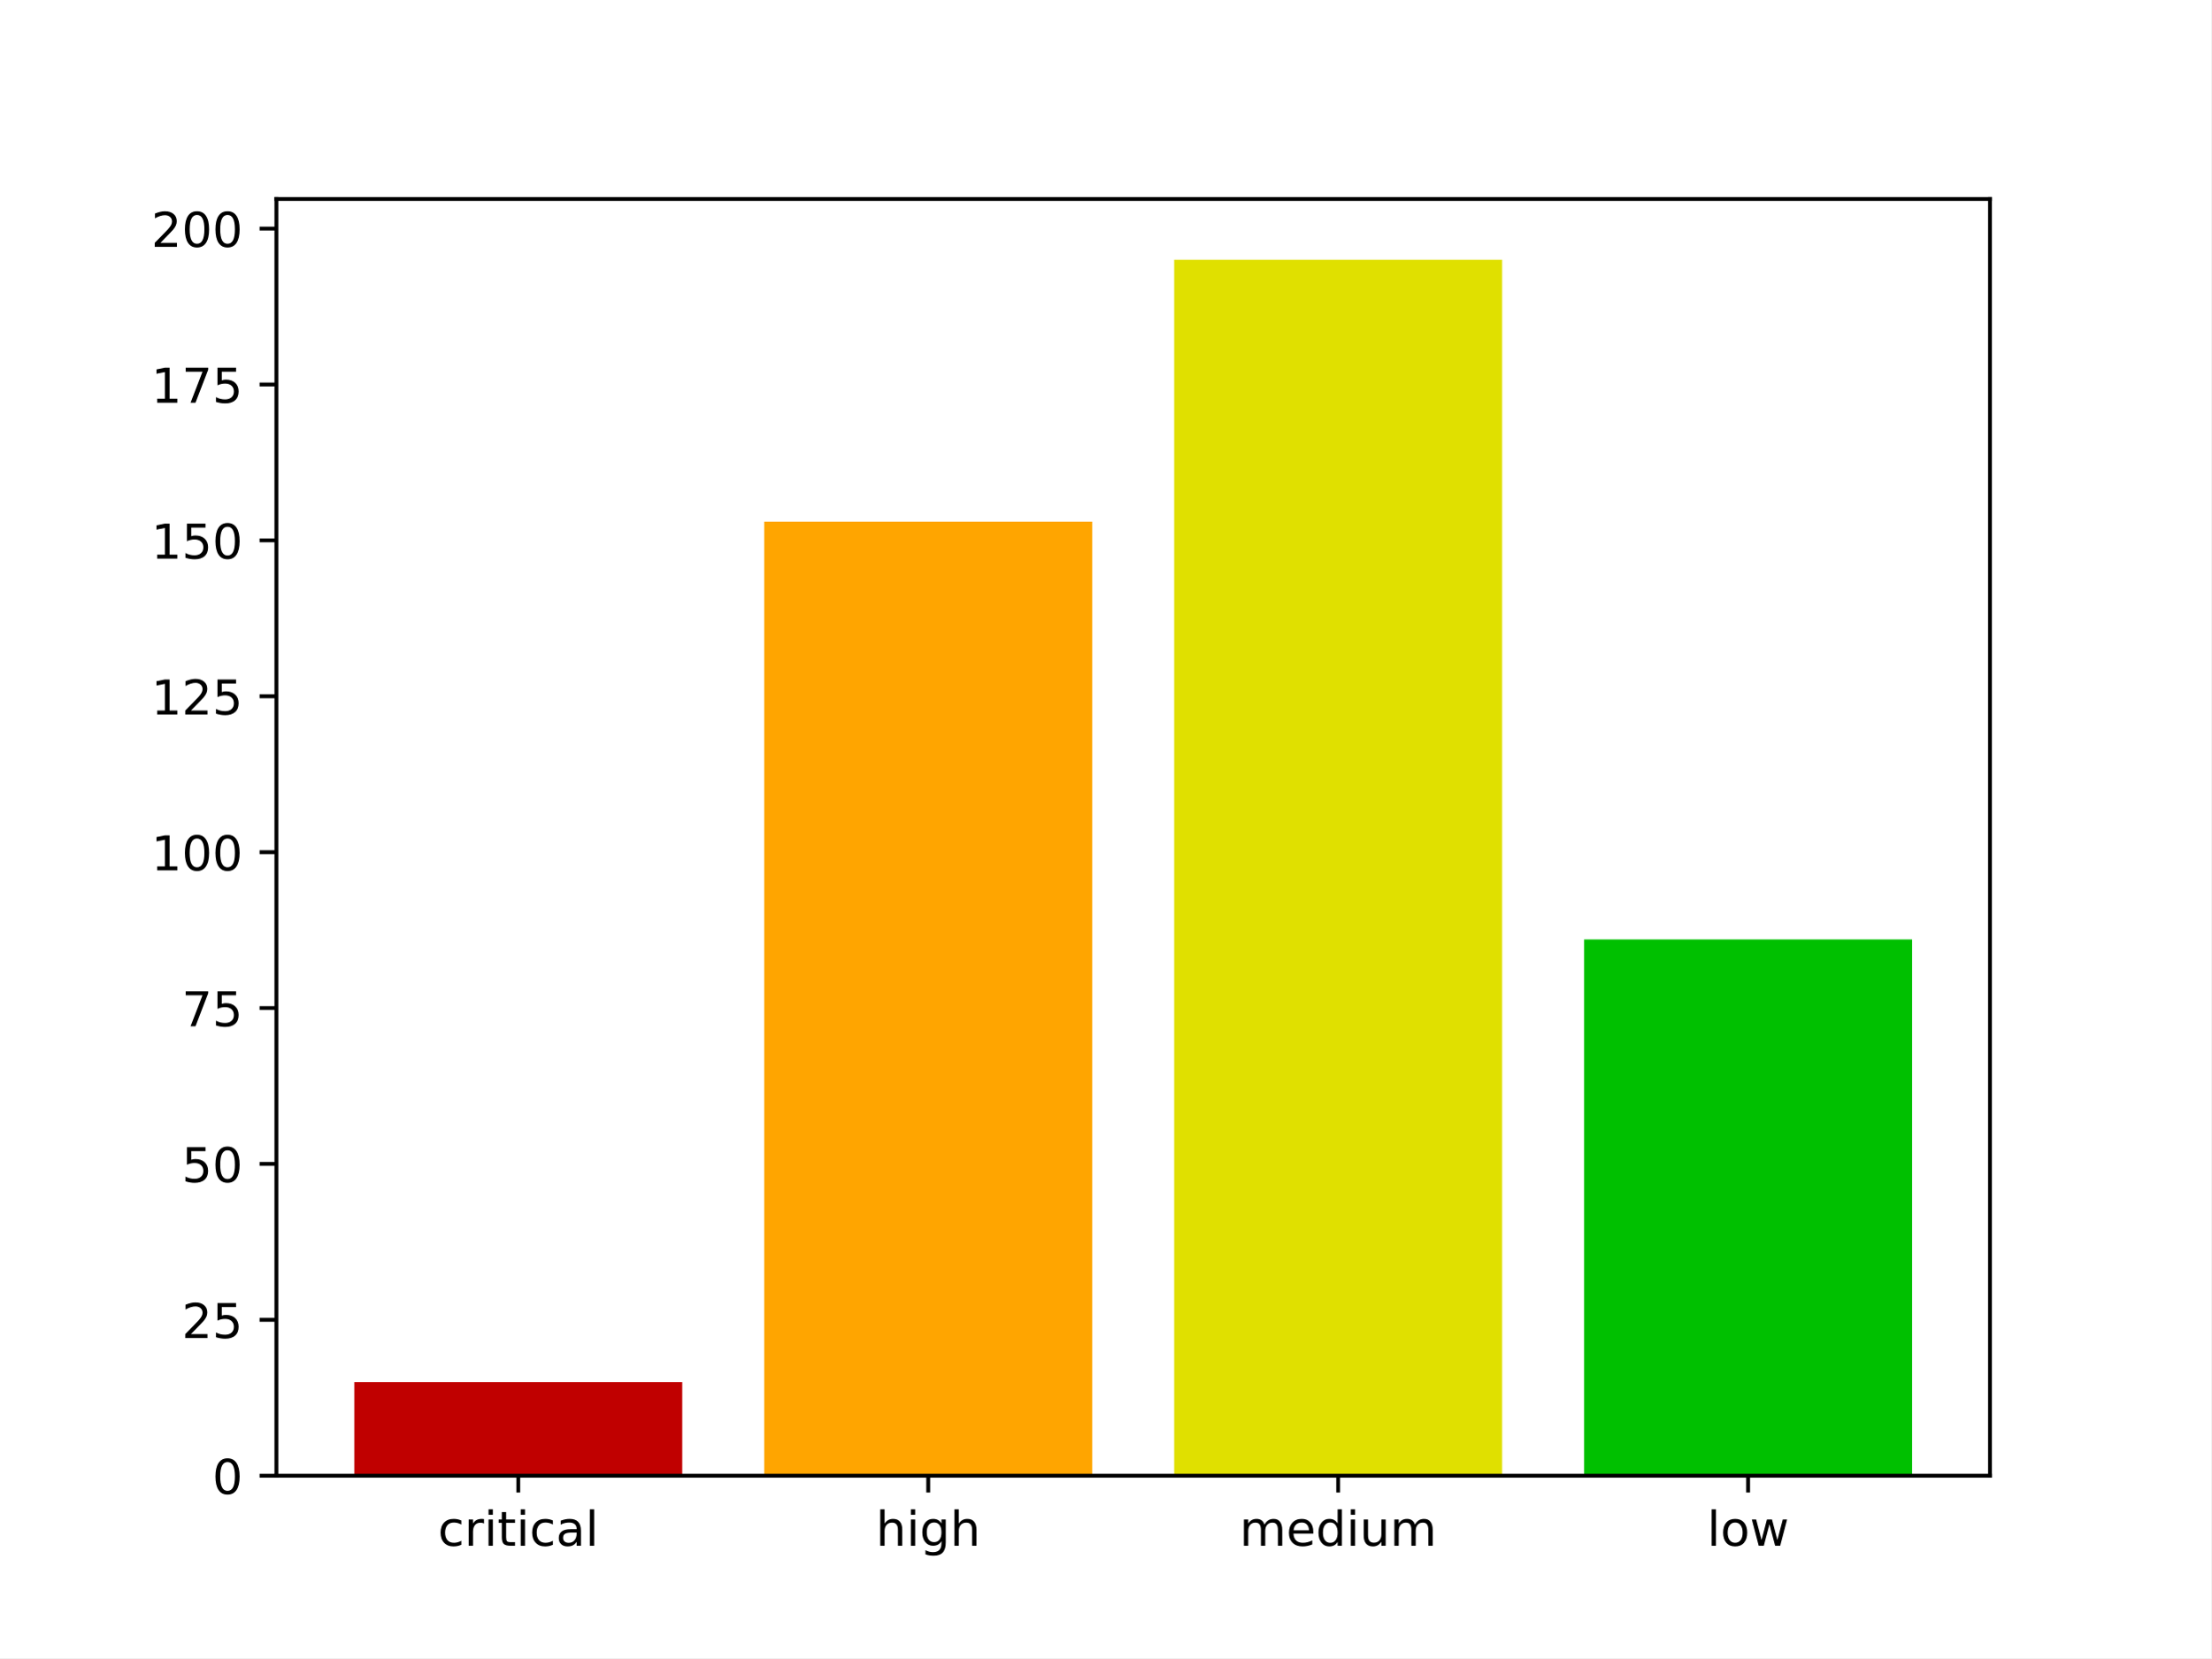
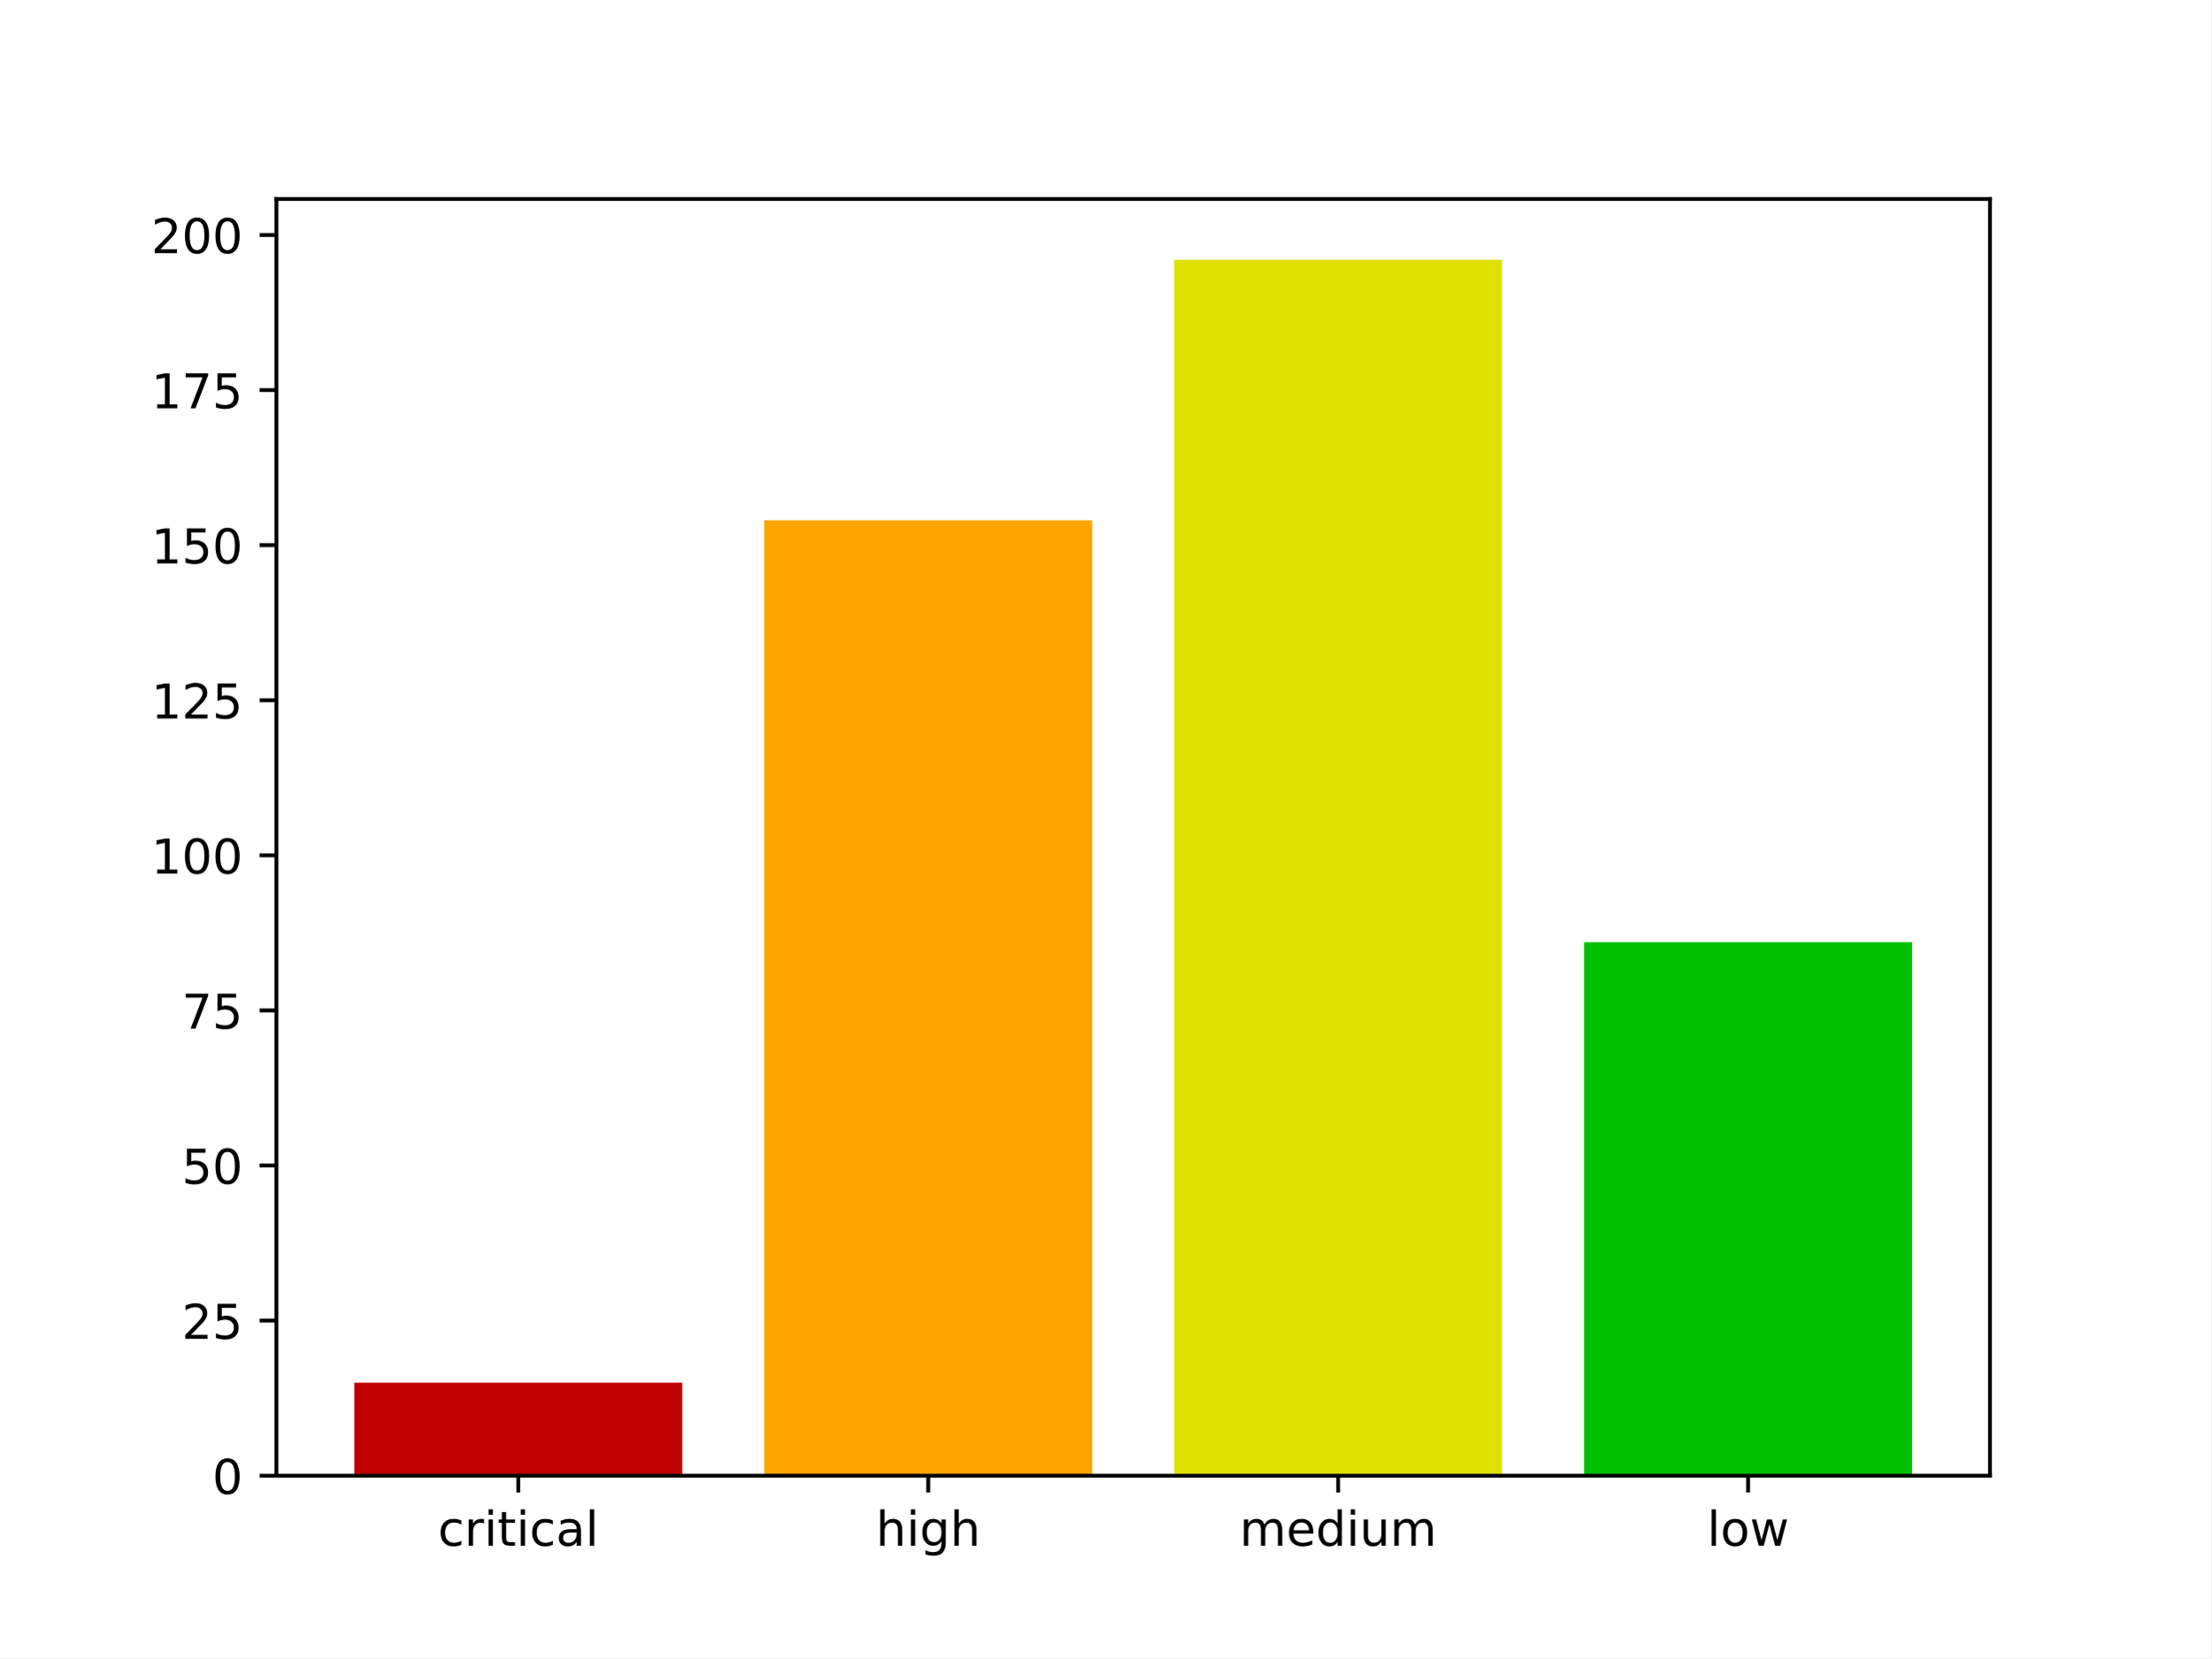
<svg xmlns="http://www.w3.org/2000/svg" xmlns:xlink="http://www.w3.org/1999/xlink" width="460.8pt" height="345.6pt" viewBox="0 0 460.8 345.6" version="1.1">
  <defs>
    <style type="text/css">*{stroke-linejoin: round; stroke-linecap: butt}</style>
  </defs>
  <g id="figure_1">
    <g id="patch_1">
      <path d="M 0 345.6  L 460.8 345.6  L 460.8 0  L 0 0  z " style="fill: #ffffff" />
    </g>
    <g id="axes_1">
      <g id="patch_2">
        <path d="M 57.6 307.584  L 414.72 307.584  L 414.72 41.472  L 57.6 41.472  z " style="fill: #ffffff" />
      </g>
      <g id="patch_3">
-         <path d="M 73.833 307.584  L 142.181 307.584  L 142.181 288.089  L 73.833 288.089  z " clip-path="url(#p70a42a147a)" style="fill: #c00000" />
+         <path d="M 73.833 307.584  L 142.181 307.584  L 142.181 288.188  L 73.833 288.188  z " clip-path="url(#p794c387127)" style="fill: #c00000" />
      </g>
      <g id="patch_4">
-         <path d="M 159.268 307.584  L 227.616 307.584  L 227.616 108.731  L 159.268 108.731  z " clip-path="url(#p70a42a147a)" style="fill: #ffa500" />
+         <path d="M 159.268 307.584  L 227.616 307.584  L 227.616 108.453  L 159.268 108.453  z " clip-path="url(#p794c387127)" style="fill: #ffa500" />
      </g>
      <g id="patch_5">
-         <path d="M 244.704 307.584  L 313.052 307.584  L 313.052 54.144  L 244.704 54.144  z " clip-path="url(#p70a42a147a)" style="fill: #e0e000" />
+         <path d="M 244.704 307.584  L 313.052 307.584  L 313.052 54.144  L 244.704 54.144  z " clip-path="url(#p794c387127)" style="fill: #e0e000" />
      </g>
      <g id="patch_6">
-         <path d="M 330.139 307.584  L 398.487 307.584  L 398.487 195.81  L 330.139 195.81  z " clip-path="url(#p70a42a147a)" style="fill: #00c000" />
+         <path d="M 330.139 307.584  L 398.487 307.584  L 398.487 196.381  L 330.139 196.381  z " clip-path="url(#p794c387127)" style="fill: #00c000" />
      </g>
      <g id="matplotlib.axis_1">
        <g id="xtick_1">
          <g id="line2d_1">
            <defs>
-               <path id="me782f75768" d="M 0 0  L 0 3.5  " style="stroke: #000000; stroke-width: 0.8" />
+               <path id="mc030c3951d" d="M 0 0  L 0 3.5  " style="stroke: #000000; stroke-width: 0.8" />
            </defs>
            <g>
-               <use xlink:href="#me782f75768" x="108.007" y="307.584" style="stroke: #000000; stroke-width: 0.8" />
+               <use xlink:href="#mc030c3951d" x="108.007" y="307.584" style="stroke: #000000; stroke-width: 0.8" />
            </g>
          </g>
          <g id="text_1">
            <g transform="translate(91.26158 322.1824) scale(0.1 -0.1)">
              <defs>
                <path id="DejaVuSans-46" d="M 3122 3366  L 3122 2828  Q 2878 2963 2633 3030  Q 2388 3097 2138 3097  Q 1578 3097 1268 2742  Q 959 2388 959 1747  Q 959 1106 1268 751  Q 1578 397 2138 397  Q 2388 397 2633 464  Q 2878 531 3122 666  L 3122 134  Q 2881 22 2623 -34  Q 2366 -91 2075 -91  Q 1284 -91 818 406  Q 353 903 353 1747  Q 353 2603 823 3093  Q 1294 3584 2113 3584  Q 2378 3584 2631 3529  Q 2884 3475 3122 3366  z " transform="scale(0.015625)" />
                <path id="DejaVuSans-55" d="M 2631 2963  Q 2534 3019 2420 3045  Q 2306 3072 2169 3072  Q 1681 3072 1420 2755  Q 1159 2438 1159 1844  L 1159 0  L 581 0  L 581 3500  L 1159 3500  L 1159 2956  Q 1341 3275 1631 3429  Q 1922 3584 2338 3584  Q 2397 3584 2469 3576  Q 2541 3569 2628 3553  L 2631 2963  z " transform="scale(0.015625)" />
                <path id="DejaVuSans-4c" d="M 603 3500  L 1178 3500  L 1178 0  L 603 0  L 603 3500  z M 603 4863  L 1178 4863  L 1178 4134  L 603 4134  L 603 4863  z " transform="scale(0.015625)" />
                <path id="DejaVuSans-57" d="M 1172 4494  L 1172 3500  L 2356 3500  L 2356 3053  L 1172 3053  L 1172 1153  Q 1172 725 1289 603  Q 1406 481 1766 481  L 2356 481  L 2356 0  L 1766 0  Q 1100 0 847 248  Q 594 497 594 1153  L 594 3053  L 172 3053  L 172 3500  L 594 3500  L 594 4494  L 1172 4494  z " transform="scale(0.015625)" />
                <path id="DejaVuSans-44" d="M 2194 1759  Q 1497 1759 1228 1600  Q 959 1441 959 1056  Q 959 750 1161 570  Q 1363 391 1709 391  Q 2188 391 2477 730  Q 2766 1069 2766 1631  L 2766 1759  L 2194 1759  z M 3341 1997  L 3341 0  L 2766 0  L 2766 531  Q 2569 213 2275 61  Q 1981 -91 1556 -91  Q 1019 -91 701 211  Q 384 513 384 1019  Q 384 1609 779 1909  Q 1175 2209 1959 2209  L 2766 2209  L 2766 2266  Q 2766 2663 2505 2880  Q 2244 3097 1772 3097  Q 1472 3097 1187 3025  Q 903 2953 641 2809  L 641 3341  Q 956 3463 1253 3523  Q 1550 3584 1831 3584  Q 2591 3584 2966 3190  Q 3341 2797 3341 1997  z " transform="scale(0.015625)" />
                <path id="DejaVuSans-4f" d="M 603 4863  L 1178 4863  L 1178 0  L 603 0  L 603 4863  z " transform="scale(0.015625)" />
              </defs>
              <use xlink:href="#DejaVuSans-46" />
              <use xlink:href="#DejaVuSans-55" transform="translate(54.98438 0)" />
              <use xlink:href="#DejaVuSans-4c" transform="translate(96.09375 0)" />
              <use xlink:href="#DejaVuSans-57" transform="translate(123.875 0)" />
              <use xlink:href="#DejaVuSans-4c" transform="translate(163.0781 0)" />
              <use xlink:href="#DejaVuSans-46" transform="translate(190.8594 0)" />
              <use xlink:href="#DejaVuSans-44" transform="translate(245.8438 0)" />
              <use xlink:href="#DejaVuSans-4f" transform="translate(307.125 0)" />
            </g>
          </g>
        </g>
        <g id="xtick_2">
          <g id="line2d_2">
            <g>
-               <use xlink:href="#me782f75768" x="193.442" y="307.584" style="stroke: #000000; stroke-width: 0.8" />
+               <use xlink:href="#mc030c3951d" x="193.442" y="307.584" style="stroke: #000000; stroke-width: 0.8" />
            </g>
          </g>
          <g id="text_2">
            <g transform="translate(182.5415 322.1824) scale(0.1 -0.1)">
              <defs>
                <path id="DejaVuSans-4b" d="M 3513 2113  L 3513 0  L 2938 0  L 2938 2094  Q 2938 2591 2744 2837  Q 2550 3084 2163 3084  Q 1697 3084 1428 2787  Q 1159 2491 1159 1978  L 1159 0  L 581 0  L 581 4863  L 1159 4863  L 1159 2956  Q 1366 3272 1645 3428  Q 1925 3584 2291 3584  Q 2894 3584 3203 3211  Q 3513 2838 3513 2113  z " transform="scale(0.015625)" />
                <path id="DejaVuSans-4a" d="M 2906 1791  Q 2906 2416 2648 2759  Q 2391 3103 1925 3103  Q 1463 3103 1205 2759  Q 947 2416 947 1791  Q 947 1169 1205 825  Q 1463 481 1925 481  Q 2391 481 2648 825  Q 2906 1169 2906 1791  z M 3481 434  Q 3481 -459 3084 -895  Q 2688 -1331 1869 -1331  Q 1566 -1331 1297 -1286  Q 1028 -1241 775 -1147  L 775 -588  Q 1028 -725 1275 -790  Q 1522 -856 1778 -856  Q 2344 -856 2625 -561  Q 2906 -266 2906 331  L 2906 616  Q 2728 306 2450 153  Q 2172 0 1784 0  Q 1141 0 747 490  Q 353 981 353 1791  Q 353 2603 747 3093  Q 1141 3584 1784 3584  Q 2172 3584 2450 3431  Q 2728 3278 2906 2969  L 2906 3500  L 3481 3500  L 3481 434  z " transform="scale(0.015625)" />
              </defs>
              <use xlink:href="#DejaVuSans-4b" />
              <use xlink:href="#DejaVuSans-4c" transform="translate(63.375 0)" />
              <use xlink:href="#DejaVuSans-4a" transform="translate(91.15625 0)" />
              <use xlink:href="#DejaVuSans-4b" transform="translate(154.6406 0)" />
            </g>
          </g>
        </g>
        <g id="xtick_3">
          <g id="line2d_3">
            <g>
-               <use xlink:href="#me782f75768" x="278.878" y="307.584" style="stroke: #000000; stroke-width: 0.8" />
+               <use xlink:href="#mc030c3951d" x="278.878" y="307.584" style="stroke: #000000; stroke-width: 0.8" />
            </g>
          </g>
          <g id="text_3">
            <g transform="translate(258.3285 322.1824) scale(0.1 -0.1)">
              <defs>
                <path id="DejaVuSans-50" d="M 3328 2828  Q 3544 3216 3844 3400  Q 4144 3584 4550 3584  Q 5097 3584 5394 3201  Q 5691 2819 5691 2113  L 5691 0  L 5113 0  L 5113 2094  Q 5113 2597 4934 2840  Q 4756 3084 4391 3084  Q 3944 3084 3684 2787  Q 3425 2491 3425 1978  L 3425 0  L 2847 0  L 2847 2094  Q 2847 2600 2669 2842  Q 2491 3084 2119 3084  Q 1678 3084 1418 2786  Q 1159 2488 1159 1978  L 1159 0  L 581 0  L 581 3500  L 1159 3500  L 1159 2956  Q 1356 3278 1631 3431  Q 1906 3584 2284 3584  Q 2666 3584 2933 3390  Q 3200 3197 3328 2828  z " transform="scale(0.015625)" />
                <path id="DejaVuSans-48" d="M 3597 1894  L 3597 1613  L 953 1613  Q 991 1019 1311 708  Q 1631 397 2203 397  Q 2534 397 2845 478  Q 3156 559 3463 722  L 3463 178  Q 3153 47 2828 -22  Q 2503 -91 2169 -91  Q 1331 -91 842 396  Q 353 884 353 1716  Q 353 2575 817 3079  Q 1281 3584 2069 3584  Q 2775 3584 3186 3129  Q 3597 2675 3597 1894  z M 3022 2063  Q 3016 2534 2758 2815  Q 2500 3097 2075 3097  Q 1594 3097 1305 2825  Q 1016 2553 972 2059  L 3022 2063  z " transform="scale(0.015625)" />
                <path id="DejaVuSans-47" d="M 2906 2969  L 2906 4863  L 3481 4863  L 3481 0  L 2906 0  L 2906 525  Q 2725 213 2448 61  Q 2172 -91 1784 -91  Q 1150 -91 751 415  Q 353 922 353 1747  Q 353 2572 751 3078  Q 1150 3584 1784 3584  Q 2172 3584 2448 3432  Q 2725 3281 2906 2969  z M 947 1747  Q 947 1113 1208 752  Q 1469 391 1925 391  Q 2381 391 2643 752  Q 2906 1113 2906 1747  Q 2906 2381 2643 2742  Q 2381 3103 1925 3103  Q 1469 3103 1208 2742  Q 947 2381 947 1747  z " transform="scale(0.015625)" />
                <path id="DejaVuSans-58" d="M 544 1381  L 544 3500  L 1119 3500  L 1119 1403  Q 1119 906 1312 657  Q 1506 409 1894 409  Q 2359 409 2629 706  Q 2900 1003 2900 1516  L 2900 3500  L 3475 3500  L 3475 0  L 2900 0  L 2900 538  Q 2691 219 2414 64  Q 2138 -91 1772 -91  Q 1169 -91 856 284  Q 544 659 544 1381  z M 1991 3584  L 1991 3584  z " transform="scale(0.015625)" />
              </defs>
              <use xlink:href="#DejaVuSans-50" />
              <use xlink:href="#DejaVuSans-48" transform="translate(97.40625 0)" />
              <use xlink:href="#DejaVuSans-47" transform="translate(158.9375 0)" />
              <use xlink:href="#DejaVuSans-4c" transform="translate(222.4219 0)" />
              <use xlink:href="#DejaVuSans-58" transform="translate(250.2031 0)" />
              <use xlink:href="#DejaVuSans-50" transform="translate(313.5781 0)" />
            </g>
          </g>
        </g>
        <g id="xtick_4">
          <g id="line2d_4">
            <g>
-               <use xlink:href="#me782f75768" x="364.313" y="307.584" style="stroke: #000000; stroke-width: 0.8" />
+               <use xlink:href="#mc030c3951d" x="364.313" y="307.584" style="stroke: #000000; stroke-width: 0.8" />
            </g>
          </g>
          <g id="text_4">
            <g transform="translate(355.7756 322.1824) scale(0.1 -0.1)">
              <defs>
                <path id="DejaVuSans-52" d="M 1959 3097  Q 1497 3097 1228 2736  Q 959 2375 959 1747  Q 959 1119 1226 758  Q 1494 397 1959 397  Q 2419 397 2687 759  Q 2956 1122 2956 1747  Q 2956 2369 2687 2733  Q 2419 3097 1959 3097  z M 1959 3584  Q 2709 3584 3137 3096  Q 3566 2609 3566 1747  Q 3566 888 3137 398  Q 2709 -91 1959 -91  Q 1206 -91 779 398  Q 353 888 353 1747  Q 353 2609 779 3096  Q 1206 3584 1959 3584  z " transform="scale(0.015625)" />
                <path id="DejaVuSans-5a" d="M 269 3500  L 844 3500  L 1563 769  L 2278 3500  L 2956 3500  L 3675 769  L 4391 3500  L 4966 3500  L 4050 0  L 3372 0  L 2619 2869  L 1863 0  L 1184 0  L 269 3500  z " transform="scale(0.015625)" />
              </defs>
              <use xlink:href="#DejaVuSans-4f" />
              <use xlink:href="#DejaVuSans-52" transform="translate(27.78125 0)" />
              <use xlink:href="#DejaVuSans-5a" transform="translate(88.96875 0)" />
            </g>
          </g>
        </g>
      </g>
      <g id="matplotlib.axis_2">
        <g id="ytick_1">
          <g id="line2d_5">
            <defs>
-               <path id="mb5e39570c4" d="M 0 0  L -3.5 0  " style="stroke: #000000; stroke-width: 0.8" />
+               <path id="mabfcec8879" d="M 0 0  L -3.5 0  " style="stroke: #000000; stroke-width: 0.8" />
            </defs>
            <g>
-               <use xlink:href="#mb5e39570c4" x="57.6" y="307.584" style="stroke: #000000; stroke-width: 0.8" />
+               <use xlink:href="#mabfcec8879" x="57.6" y="307.584" style="stroke: #000000; stroke-width: 0.8" />
            </g>
          </g>
          <g id="text_5">
            <g transform="translate(44.2375 311.3828) scale(0.1 -0.1)">
              <defs>
                <path id="DejaVuSans-13" d="M 2034 4250  Q 1547 4250 1301 3770  Q 1056 3291 1056 2328  Q 1056 1369 1301 889  Q 1547 409 2034 409  Q 2525 409 2770 889  Q 3016 1369 3016 2328  Q 3016 3291 2770 3770  Q 2525 4250 2034 4250  z M 2034 4750  Q 2819 4750 3233 4129  Q 3647 3509 3647 2328  Q 3647 1150 3233 529  Q 2819 -91 2034 -91  Q 1250 -91 836 529  Q 422 1150 422 2328  Q 422 3509 836 4129  Q 1250 4750 2034 4750  z " transform="scale(0.015625)" />
              </defs>
              <use xlink:href="#DejaVuSans-13" />
            </g>
          </g>
        </g>
        <g id="ytick_2">
          <g id="line2d_6">
            <g>
-               <use xlink:href="#mb5e39570c4" x="57.6" y="275.092" style="stroke: #000000; stroke-width: 0.8" />
+               <use xlink:href="#mabfcec8879" x="57.6" y="275.257" style="stroke: #000000; stroke-width: 0.8" />
            </g>
          </g>
          <g id="text_6">
-             <g transform="translate(37.875 278.8905) scale(0.1 -0.1)">
+             <g transform="translate(37.875 279.0563) scale(0.1 -0.1)">
              <defs>
                <path id="DejaVuSans-15" d="M 1228 531  L 3431 531  L 3431 0  L 469 0  L 469 531  Q 828 903 1448 1529  Q 2069 2156 2228 2338  Q 2531 2678 2651 2914  Q 2772 3150 2772 3378  Q 2772 3750 2511 3984  Q 2250 4219 1831 4219  Q 1534 4219 1204 4116  Q 875 4013 500 3803  L 500 4441  Q 881 4594 1212 4672  Q 1544 4750 1819 4750  Q 2544 4750 2975 4387  Q 3406 4025 3406 3419  Q 3406 3131 3298 2873  Q 3191 2616 2906 2266  Q 2828 2175 2409 1742  Q 1991 1309 1228 531  z " transform="scale(0.015625)" />
                <path id="DejaVuSans-18" d="M 691 4666  L 3169 4666  L 3169 4134  L 1269 4134  L 1269 2991  Q 1406 3038 1543 3061  Q 1681 3084 1819 3084  Q 2600 3084 3056 2656  Q 3513 2228 3513 1497  Q 3513 744 3044 326  Q 2575 -91 1722 -91  Q 1428 -91 1123 -41  Q 819 9 494 109  L 494 744  Q 775 591 1075 516  Q 1375 441 1709 441  Q 2250 441 2565 725  Q 2881 1009 2881 1497  Q 2881 1984 2565 2268  Q 2250 2553 1709 2553  Q 1456 2553 1204 2497  Q 953 2441 691 2322  L 691 4666  z " transform="scale(0.015625)" />
              </defs>
              <use xlink:href="#DejaVuSans-15" />
              <use xlink:href="#DejaVuSans-18" transform="translate(63.625 0)" />
            </g>
          </g>
        </g>
        <g id="ytick_3">
          <g id="line2d_7">
            <g>
-               <use xlink:href="#mb5e39570c4" x="57.6" y="242.599" style="stroke: #000000; stroke-width: 0.8" />
+               <use xlink:href="#mabfcec8879" x="57.6" y="242.931" style="stroke: #000000; stroke-width: 0.8" />
            </g>
          </g>
          <g id="text_7">
-             <g transform="translate(37.875 246.3982) scale(0.1 -0.1)">
+             <g transform="translate(37.875 246.7298) scale(0.1 -0.1)">
              <use xlink:href="#DejaVuSans-18" />
              <use xlink:href="#DejaVuSans-13" transform="translate(63.625 0)" />
            </g>
          </g>
        </g>
        <g id="ytick_4">
          <g id="line2d_8">
            <g>
-               <use xlink:href="#mb5e39570c4" x="57.6" y="210.107" style="stroke: #000000; stroke-width: 0.8" />
+               <use xlink:href="#mabfcec8879" x="57.6" y="210.604" style="stroke: #000000; stroke-width: 0.8" />
            </g>
          </g>
          <g id="text_8">
-             <g transform="translate(37.875 213.9059) scale(0.1 -0.1)">
+             <g transform="translate(37.875 214.4032) scale(0.1 -0.1)">
              <defs>
                <path id="DejaVuSans-1a" d="M 525 4666  L 3525 4666  L 3525 4397  L 1831 0  L 1172 0  L 2766 4134  L 525 4134  L 525 4666  z " transform="scale(0.015625)" />
              </defs>
              <use xlink:href="#DejaVuSans-1a" />
              <use xlink:href="#DejaVuSans-18" transform="translate(63.625 0)" />
            </g>
          </g>
        </g>
        <g id="ytick_5">
          <g id="line2d_9">
            <g>
-               <use xlink:href="#mb5e39570c4" x="57.6" y="177.615" style="stroke: #000000; stroke-width: 0.8" />
+               <use xlink:href="#mabfcec8879" x="57.6" y="178.278" style="stroke: #000000; stroke-width: 0.8" />
            </g>
          </g>
          <g id="text_9">
-             <g transform="translate(31.5125 181.4136) scale(0.1 -0.1)">
+             <g transform="translate(31.5125 182.0767) scale(0.1 -0.1)">
              <defs>
                <path id="DejaVuSans-14" d="M 794 531  L 1825 531  L 1825 4091  L 703 3866  L 703 4441  L 1819 4666  L 2450 4666  L 2450 531  L 3481 531  L 3481 0  L 794 0  L 794 531  z " transform="scale(0.015625)" />
              </defs>
              <use xlink:href="#DejaVuSans-14" />
              <use xlink:href="#DejaVuSans-13" transform="translate(63.625 0)" />
              <use xlink:href="#DejaVuSans-13" transform="translate(127.25 0)" />
            </g>
          </g>
        </g>
        <g id="ytick_6">
          <g id="line2d_10">
            <g>
-               <use xlink:href="#mb5e39570c4" x="57.6" y="145.122" style="stroke: #000000; stroke-width: 0.8" />
+               <use xlink:href="#mabfcec8879" x="57.6" y="145.951" style="stroke: #000000; stroke-width: 0.8" />
            </g>
          </g>
          <g id="text_10">
-             <g transform="translate(31.5125 148.9213) scale(0.1 -0.1)">
+             <g transform="translate(31.5125 149.7502) scale(0.1 -0.1)">
              <use xlink:href="#DejaVuSans-14" />
              <use xlink:href="#DejaVuSans-15" transform="translate(63.625 0)" />
              <use xlink:href="#DejaVuSans-18" transform="translate(127.25 0)" />
            </g>
          </g>
        </g>
        <g id="ytick_7">
          <g id="line2d_11">
            <g>
-               <use xlink:href="#mb5e39570c4" x="57.6" y="112.63" style="stroke: #000000; stroke-width: 0.8" />
+               <use xlink:href="#mabfcec8879" x="57.6" y="113.625" style="stroke: #000000; stroke-width: 0.8" />
            </g>
          </g>
          <g id="text_11">
-             <g transform="translate(31.5125 116.429) scale(0.1 -0.1)">
+             <g transform="translate(31.5125 117.4236) scale(0.1 -0.1)">
              <use xlink:href="#DejaVuSans-14" />
              <use xlink:href="#DejaVuSans-18" transform="translate(63.625 0)" />
              <use xlink:href="#DejaVuSans-13" transform="translate(127.25 0)" />
            </g>
          </g>
        </g>
        <g id="ytick_8">
          <g id="line2d_12">
            <g>
-               <use xlink:href="#mb5e39570c4" x="57.6" y="80.138" style="stroke: #000000; stroke-width: 0.8" />
+               <use xlink:href="#mabfcec8879" x="57.6" y="81.298" style="stroke: #000000; stroke-width: 0.8" />
            </g>
          </g>
          <g id="text_12">
-             <g transform="translate(31.5125 83.93667) scale(0.1 -0.1)">
+             <g transform="translate(31.5125 85.09711) scale(0.1 -0.1)">
              <use xlink:href="#DejaVuSans-14" />
              <use xlink:href="#DejaVuSans-1a" transform="translate(63.625 0)" />
              <use xlink:href="#DejaVuSans-18" transform="translate(127.25 0)" />
            </g>
          </g>
        </g>
        <g id="ytick_9">
          <g id="line2d_13">
            <g>
-               <use xlink:href="#mb5e39570c4" x="57.6" y="47.646" style="stroke: #000000; stroke-width: 0.8" />
+               <use xlink:href="#mabfcec8879" x="57.6" y="48.972" style="stroke: #000000; stroke-width: 0.8" />
            </g>
          </g>
          <g id="text_13">
-             <g transform="translate(31.5125 51.44437) scale(0.1 -0.1)">
+             <g transform="translate(31.5125 52.77058) scale(0.1 -0.1)">
              <use xlink:href="#DejaVuSans-15" />
              <use xlink:href="#DejaVuSans-13" transform="translate(63.625 0)" />
              <use xlink:href="#DejaVuSans-13" transform="translate(127.25 0)" />
            </g>
          </g>
        </g>
      </g>
      <g id="patch_7">
        <path d="M 57.6 307.584  L 57.6 41.472  " style="fill: none; stroke: #000000; stroke-width: 0.8; stroke-linejoin: miter; stroke-linecap: square" />
      </g>
      <g id="patch_8">
        <path d="M 414.72 307.584  L 414.72 41.472  " style="fill: none; stroke: #000000; stroke-width: 0.8; stroke-linejoin: miter; stroke-linecap: square" />
      </g>
      <g id="patch_9">
        <path d="M 57.6 307.584  L 414.72 307.584  " style="fill: none; stroke: #000000; stroke-width: 0.8; stroke-linejoin: miter; stroke-linecap: square" />
      </g>
      <g id="patch_10">
        <path d="M 57.6 41.472  L 414.72 41.472  " style="fill: none; stroke: #000000; stroke-width: 0.8; stroke-linejoin: miter; stroke-linecap: square" />
      </g>
    </g>
  </g>
  <defs>
-     <clipPath id="p70a42a147a">
+     <clipPath id="p794c387127">
      <rect x="57.6" y="41.472" width="357.12" height="266.112" />
    </clipPath>
  </defs>
</svg>
